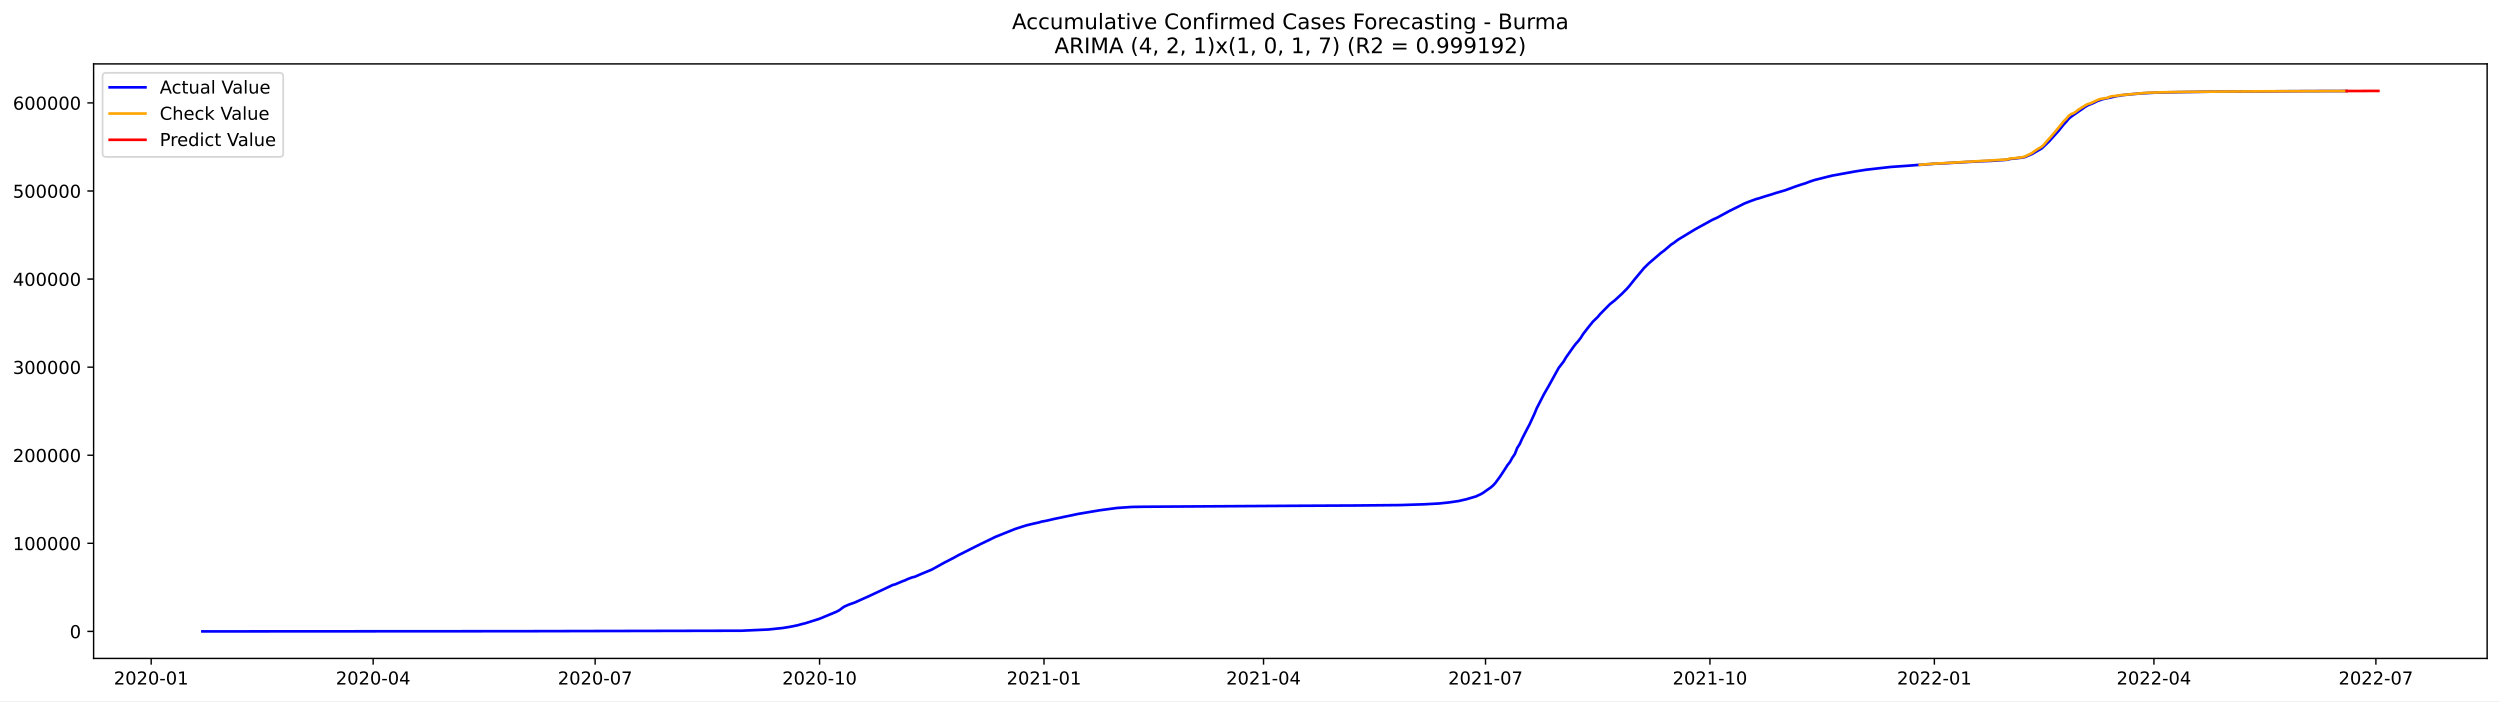
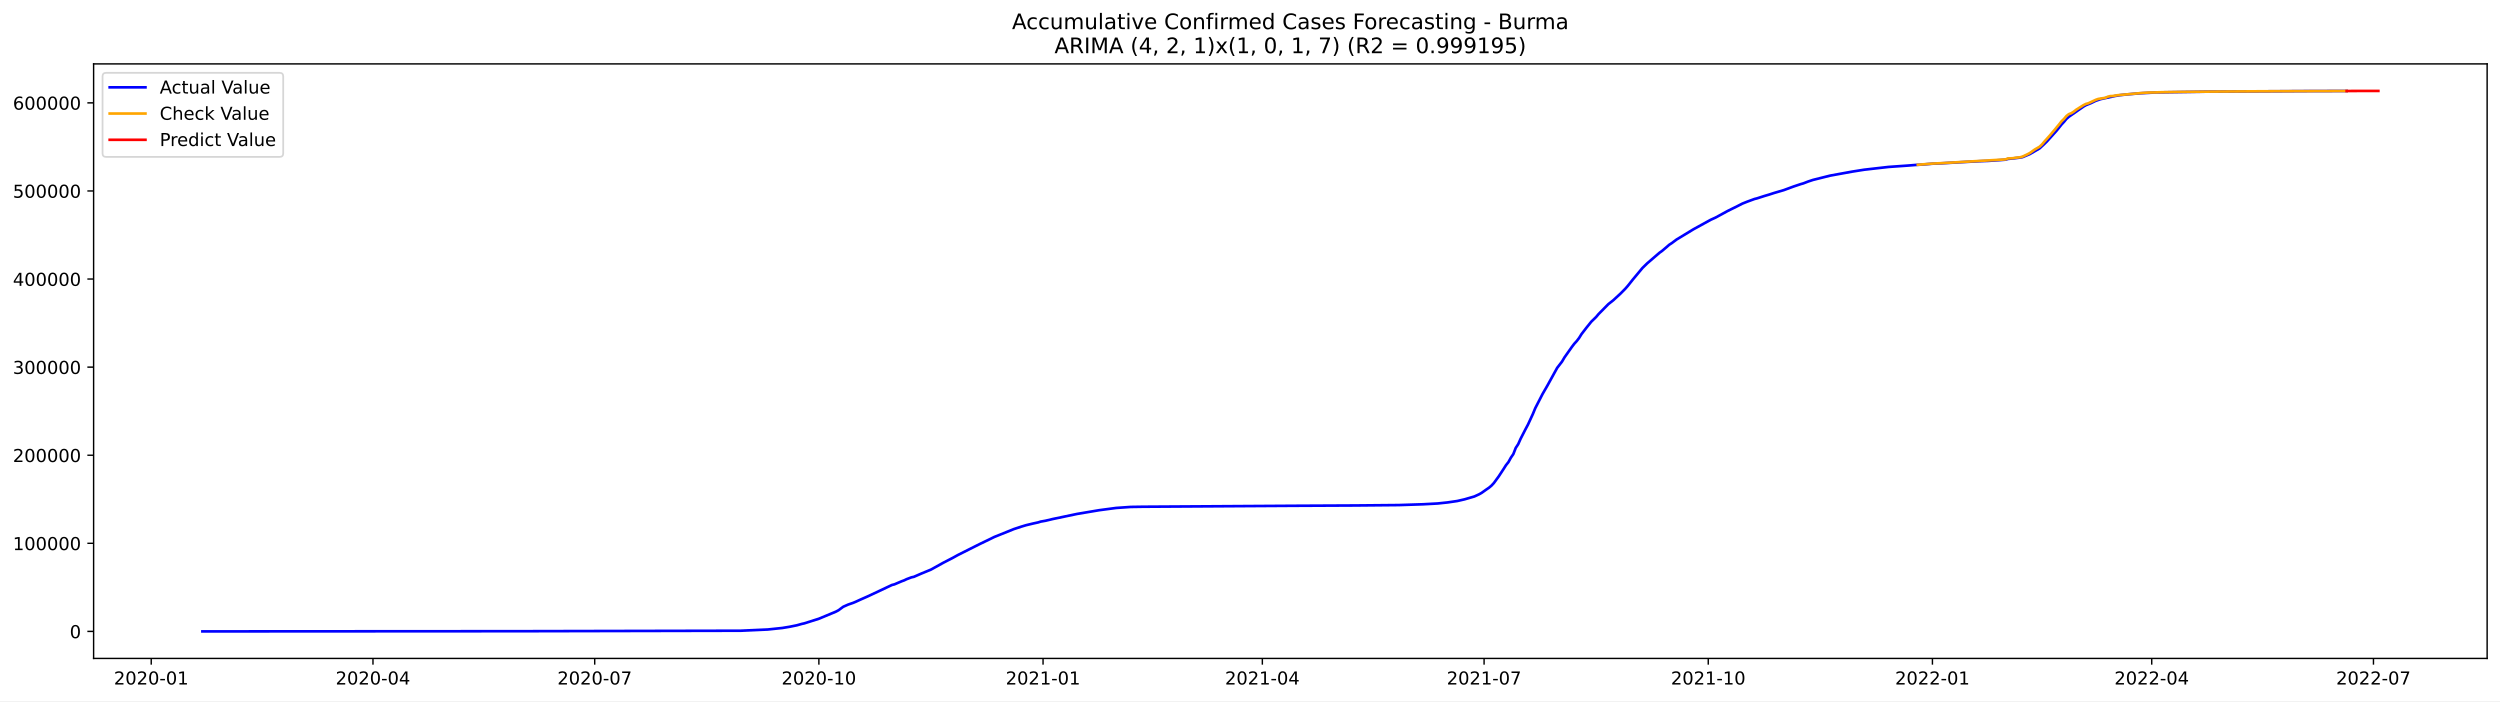
<svg xmlns="http://www.w3.org/2000/svg" xmlns:xlink="http://www.w3.org/1999/xlink" width="1398.775pt" height="392.274pt" viewBox="0 0 1398.775 392.274" version="1.1">
  <defs>
    <style type="text/css">*{stroke-linejoin: round; stroke-linecap: butt}</style>
  </defs>
  <g id="figure_1">
    <g id="patch_1">
      <path d="M 0 392.274  L 1398.775 392.274  L 1398.775 0  L 0 0  z " style="fill: #ffffff" />
    </g>
    <g id="axes_1">
      <g id="patch_2">
        <path d="M 52.375 368.396  L 1391.575 368.396  L 1391.575 35.755  L 52.375 35.755  z " style="fill: #ffffff" />
      </g>
      <g id="matplotlib.axis_1">
        <g id="xtick_1">
          <g id="line2d_1">
            <defs>
-               <path id="m950b085872" d="M 0 0  L 0 3.5  " style="stroke: #000000; stroke-width: 0.8" />
+               <path id="mac56611cbc" d="M 0 0  L 0 3.5  " style="stroke: #000000; stroke-width: 0.8" />
            </defs>
            <g>
-               <use xlink:href="#m950b085872" x="84.586" y="368.396" style="stroke: #000000; stroke-width: 0.8" />
+               <use xlink:href="#mac56611cbc" x="84.618" y="368.396" style="stroke: #000000; stroke-width: 0.8" />
            </g>
          </g>
          <g id="text_1">
-             <g transform="translate(63.69427 382.9939)scale(0.1 -0.1)">
+             <g transform="translate(63.72637 382.9939)scale(0.1 -0.1)">
              <defs>
                <path id="DejaVuSans-32" d="M 1228 531  L 3431 531  L 3431 0  L 469 0  L 469 531  Q 828 903 1448 1529  Q 2069 2156 2228 2338  Q 2531 2678 2651 2914  Q 2772 3150 2772 3378  Q 2772 3750 2511 3984  Q 2250 4219 1831 4219  Q 1534 4219 1204 4116  Q 875 4013 500 3803  L 500 4441  Q 881 4594 1212 4672  Q 1544 4750 1819 4750  Q 2544 4750 2975 4387  Q 3406 4025 3406 3419  Q 3406 3131 3298 2873  Q 3191 2616 2906 2266  Q 2828 2175 2409 1742  Q 1991 1309 1228 531  z " transform="scale(0.015625)" />
                <path id="DejaVuSans-30" d="M 2034 4250  Q 1547 4250 1301 3770  Q 1056 3291 1056 2328  Q 1056 1369 1301 889  Q 1547 409 2034 409  Q 2525 409 2770 889  Q 3016 1369 3016 2328  Q 3016 3291 2770 3770  Q 2525 4250 2034 4250  z M 2034 4750  Q 2819 4750 3233 4129  Q 3647 3509 3647 2328  Q 3647 1150 3233 529  Q 2819 -91 2034 -91  Q 1250 -91 836 529  Q 422 1150 422 2328  Q 422 3509 836 4129  Q 1250 4750 2034 4750  z " transform="scale(0.015625)" />
                <path id="DejaVuSans-2d" d="M 313 2009  L 1997 2009  L 1997 1497  L 313 1497  L 313 2009  z " transform="scale(0.015625)" />
                <path id="DejaVuSans-31" d="M 794 531  L 1825 531  L 1825 4091  L 703 3866  L 703 4441  L 1819 4666  L 2450 4666  L 2450 531  L 3481 531  L 3481 0  L 794 0  L 794 531  z " transform="scale(0.015625)" />
              </defs>
              <use xlink:href="#DejaVuSans-32" />
              <use xlink:href="#DejaVuSans-30" x="63.623" />
              <use xlink:href="#DejaVuSans-32" x="127.246" />
              <use xlink:href="#DejaVuSans-30" x="190.869" />
              <use xlink:href="#DejaVuSans-2d" x="254.492" />
              <use xlink:href="#DejaVuSans-30" x="290.576" />
              <use xlink:href="#DejaVuSans-31" x="354.199" />
            </g>
          </g>
        </g>
        <g id="xtick_2">
          <g id="line2d_2">
            <g>
-               <use xlink:href="#m950b085872" x="208.788" y="368.396" style="stroke: #000000; stroke-width: 0.8" />
+               <use xlink:href="#mac56611cbc" x="208.681" y="368.396" style="stroke: #000000; stroke-width: 0.8" />
            </g>
          </g>
          <g id="text_2">
-             <g transform="translate(187.8965 382.9939)scale(0.1 -0.1)">
+             <g transform="translate(187.7895 382.9939)scale(0.1 -0.1)">
              <defs>
                <path id="DejaVuSans-34" d="M 2419 4116  L 825 1625  L 2419 1625  L 2419 4116  z M 2253 4666  L 3047 4666  L 3047 1625  L 3713 1625  L 3713 1100  L 3047 1100  L 3047 0  L 2419 0  L 2419 1100  L 313 1100  L 313 1709  L 2253 4666  z " transform="scale(0.015625)" />
              </defs>
              <use xlink:href="#DejaVuSans-32" />
              <use xlink:href="#DejaVuSans-30" x="63.623" />
              <use xlink:href="#DejaVuSans-32" x="127.246" />
              <use xlink:href="#DejaVuSans-30" x="190.869" />
              <use xlink:href="#DejaVuSans-2d" x="254.492" />
              <use xlink:href="#DejaVuSans-30" x="290.576" />
              <use xlink:href="#DejaVuSans-34" x="354.199" />
            </g>
          </g>
        </g>
        <g id="xtick_3">
          <g id="line2d_3">
            <g>
-               <use xlink:href="#m950b085872" x="332.99" y="368.396" style="stroke: #000000; stroke-width: 0.8" />
+               <use xlink:href="#mac56611cbc" x="332.744" y="368.396" style="stroke: #000000; stroke-width: 0.8" />
            </g>
          </g>
          <g id="text_3">
-             <g transform="translate(312.0987 382.9939)scale(0.1 -0.1)">
+             <g transform="translate(311.8526 382.9939)scale(0.1 -0.1)">
              <defs>
                <path id="DejaVuSans-37" d="M 525 4666  L 3525 4666  L 3525 4397  L 1831 0  L 1172 0  L 2766 4134  L 525 4134  L 525 4666  z " transform="scale(0.015625)" />
              </defs>
              <use xlink:href="#DejaVuSans-32" />
              <use xlink:href="#DejaVuSans-30" x="63.623" />
              <use xlink:href="#DejaVuSans-32" x="127.246" />
              <use xlink:href="#DejaVuSans-30" x="190.869" />
              <use xlink:href="#DejaVuSans-2d" x="254.492" />
              <use xlink:href="#DejaVuSans-30" x="290.576" />
              <use xlink:href="#DejaVuSans-37" x="354.199" />
            </g>
          </g>
        </g>
        <g id="xtick_4">
          <g id="line2d_4">
            <g>
-               <use xlink:href="#m950b085872" x="458.557" y="368.396" style="stroke: #000000; stroke-width: 0.8" />
+               <use xlink:href="#mac56611cbc" x="458.17" y="368.396" style="stroke: #000000; stroke-width: 0.8" />
            </g>
          </g>
          <g id="text_4">
-             <g transform="translate(437.6657 382.9939)scale(0.1 -0.1)">
+             <g transform="translate(437.2791 382.9939)scale(0.1 -0.1)">
              <use xlink:href="#DejaVuSans-32" />
              <use xlink:href="#DejaVuSans-30" x="63.623" />
              <use xlink:href="#DejaVuSans-32" x="127.246" />
              <use xlink:href="#DejaVuSans-30" x="190.869" />
              <use xlink:href="#DejaVuSans-2d" x="254.492" />
              <use xlink:href="#DejaVuSans-31" x="290.576" />
              <use xlink:href="#DejaVuSans-30" x="354.199" />
            </g>
          </g>
        </g>
        <g id="xtick_5">
          <g id="line2d_5">
            <g>
-               <use xlink:href="#m950b085872" x="584.124" y="368.396" style="stroke: #000000; stroke-width: 0.8" />
+               <use xlink:href="#mac56611cbc" x="583.597" y="368.396" style="stroke: #000000; stroke-width: 0.8" />
            </g>
          </g>
          <g id="text_5">
-             <g transform="translate(563.2328 382.9939)scale(0.1 -0.1)">
+             <g transform="translate(562.7055 382.9939)scale(0.1 -0.1)">
              <use xlink:href="#DejaVuSans-32" />
              <use xlink:href="#DejaVuSans-30" x="63.623" />
              <use xlink:href="#DejaVuSans-32" x="127.246" />
              <use xlink:href="#DejaVuSans-31" x="190.869" />
              <use xlink:href="#DejaVuSans-2d" x="254.492" />
              <use xlink:href="#DejaVuSans-30" x="290.576" />
              <use xlink:href="#DejaVuSans-31" x="354.199" />
            </g>
          </g>
        </g>
        <g id="xtick_6">
          <g id="line2d_6">
            <g>
-               <use xlink:href="#m950b085872" x="706.962" y="368.396" style="stroke: #000000; stroke-width: 0.8" />
+               <use xlink:href="#mac56611cbc" x="706.297" y="368.396" style="stroke: #000000; stroke-width: 0.8" />
            </g>
          </g>
          <g id="text_6">
-             <g transform="translate(686.0701 382.9939)scale(0.1 -0.1)">
+             <g transform="translate(685.4053 382.9939)scale(0.1 -0.1)">
              <use xlink:href="#DejaVuSans-32" />
              <use xlink:href="#DejaVuSans-30" x="63.623" />
              <use xlink:href="#DejaVuSans-32" x="127.246" />
              <use xlink:href="#DejaVuSans-31" x="190.869" />
              <use xlink:href="#DejaVuSans-2d" x="254.492" />
              <use xlink:href="#DejaVuSans-30" x="290.576" />
              <use xlink:href="#DejaVuSans-34" x="354.199" />
            </g>
          </g>
        </g>
        <g id="xtick_7">
          <g id="line2d_7">
            <g>
-               <use xlink:href="#m950b085872" x="831.164" y="368.396" style="stroke: #000000; stroke-width: 0.8" />
+               <use xlink:href="#mac56611cbc" x="830.36" y="368.396" style="stroke: #000000; stroke-width: 0.8" />
            </g>
          </g>
          <g id="text_7">
-             <g transform="translate(810.2723 382.9939)scale(0.1 -0.1)">
+             <g transform="translate(809.4684 382.9939)scale(0.1 -0.1)">
              <use xlink:href="#DejaVuSans-32" />
              <use xlink:href="#DejaVuSans-30" x="63.623" />
              <use xlink:href="#DejaVuSans-32" x="127.246" />
              <use xlink:href="#DejaVuSans-31" x="190.869" />
              <use xlink:href="#DejaVuSans-2d" x="254.492" />
              <use xlink:href="#DejaVuSans-30" x="290.576" />
              <use xlink:href="#DejaVuSans-37" x="354.199" />
            </g>
          </g>
        </g>
        <g id="xtick_8">
          <g id="line2d_8">
            <g>
-               <use xlink:href="#m950b085872" x="956.731" y="368.396" style="stroke: #000000; stroke-width: 0.8" />
+               <use xlink:href="#mac56611cbc" x="955.786" y="368.396" style="stroke: #000000; stroke-width: 0.8" />
            </g>
          </g>
          <g id="text_8">
-             <g transform="translate(935.8394 382.9939)scale(0.1 -0.1)">
+             <g transform="translate(934.8949 382.9939)scale(0.1 -0.1)">
              <use xlink:href="#DejaVuSans-32" />
              <use xlink:href="#DejaVuSans-30" x="63.623" />
              <use xlink:href="#DejaVuSans-32" x="127.246" />
              <use xlink:href="#DejaVuSans-31" x="190.869" />
              <use xlink:href="#DejaVuSans-2d" x="254.492" />
              <use xlink:href="#DejaVuSans-31" x="290.576" />
              <use xlink:href="#DejaVuSans-30" x="354.199" />
            </g>
          </g>
        </g>
        <g id="xtick_9">
          <g id="line2d_9">
            <g>
-               <use xlink:href="#m950b085872" x="1082.298" y="368.396" style="stroke: #000000; stroke-width: 0.8" />
+               <use xlink:href="#mac56611cbc" x="1081.213" y="368.396" style="stroke: #000000; stroke-width: 0.8" />
            </g>
          </g>
          <g id="text_9">
-             <g transform="translate(1061.406 382.9939)scale(0.1 -0.1)">
+             <g transform="translate(1060.321 382.9939)scale(0.1 -0.1)">
              <use xlink:href="#DejaVuSans-32" />
              <use xlink:href="#DejaVuSans-30" x="63.623" />
              <use xlink:href="#DejaVuSans-32" x="127.246" />
              <use xlink:href="#DejaVuSans-32" x="190.869" />
              <use xlink:href="#DejaVuSans-2d" x="254.492" />
              <use xlink:href="#DejaVuSans-30" x="290.576" />
              <use xlink:href="#DejaVuSans-31" x="354.199" />
            </g>
          </g>
        </g>
        <g id="xtick_10">
          <g id="line2d_10">
            <g>
-               <use xlink:href="#m950b085872" x="1205.135" y="368.396" style="stroke: #000000; stroke-width: 0.8" />
+               <use xlink:href="#mac56611cbc" x="1203.912" y="368.396" style="stroke: #000000; stroke-width: 0.8" />
            </g>
          </g>
          <g id="text_10">
-             <g transform="translate(1184.244 382.9939)scale(0.1 -0.1)">
+             <g transform="translate(1183.021 382.9939)scale(0.1 -0.1)">
              <use xlink:href="#DejaVuSans-32" />
              <use xlink:href="#DejaVuSans-30" x="63.623" />
              <use xlink:href="#DejaVuSans-32" x="127.246" />
              <use xlink:href="#DejaVuSans-32" x="190.869" />
              <use xlink:href="#DejaVuSans-2d" x="254.492" />
              <use xlink:href="#DejaVuSans-30" x="290.576" />
              <use xlink:href="#DejaVuSans-34" x="354.199" />
            </g>
          </g>
        </g>
        <g id="xtick_11">
          <g id="line2d_11">
            <g>
-               <use xlink:href="#m950b085872" x="1329.337" y="368.396" style="stroke: #000000; stroke-width: 0.8" />
+               <use xlink:href="#mac56611cbc" x="1327.976" y="368.396" style="stroke: #000000; stroke-width: 0.8" />
            </g>
          </g>
          <g id="text_11">
-             <g transform="translate(1308.446 382.9939)scale(0.1 -0.1)">
+             <g transform="translate(1307.084 382.9939)scale(0.1 -0.1)">
              <use xlink:href="#DejaVuSans-32" />
              <use xlink:href="#DejaVuSans-30" x="63.623" />
              <use xlink:href="#DejaVuSans-32" x="127.246" />
              <use xlink:href="#DejaVuSans-32" x="190.869" />
              <use xlink:href="#DejaVuSans-2d" x="254.492" />
              <use xlink:href="#DejaVuSans-30" x="290.576" />
              <use xlink:href="#DejaVuSans-37" x="354.199" />
            </g>
          </g>
        </g>
      </g>
      <g id="matplotlib.axis_2">
        <g id="ytick_1">
          <g id="line2d_12">
            <defs>
-               <path id="mcf10f4af76" d="M 0 0  L -3.5 0  " style="stroke: #000000; stroke-width: 0.8" />
+               <path id="m04af7b8010" d="M 0 0  L -3.5 0  " style="stroke: #000000; stroke-width: 0.8" />
            </defs>
            <g>
-               <use xlink:href="#mcf10f4af76" x="52.375" y="353.276" style="stroke: #000000; stroke-width: 0.8" />
+               <use xlink:href="#m04af7b8010" x="52.375" y="353.276" style="stroke: #000000; stroke-width: 0.8" />
            </g>
          </g>
          <g id="text_12">
            <g transform="translate(39.0125 357.0747)scale(0.1 -0.1)">
              <use xlink:href="#DejaVuSans-30" />
            </g>
          </g>
        </g>
        <g id="ytick_2">
          <g id="line2d_13">
            <g>
-               <use xlink:href="#mcf10f4af76" x="52.375" y="303.992" style="stroke: #000000; stroke-width: 0.8" />
+               <use xlink:href="#m04af7b8010" x="52.375" y="303.989" style="stroke: #000000; stroke-width: 0.8" />
            </g>
          </g>
          <g id="text_13">
-             <g transform="translate(7.2 307.7915)scale(0.1 -0.1)">
+             <g transform="translate(7.2 307.7885)scale(0.1 -0.1)">
              <use xlink:href="#DejaVuSans-31" />
              <use xlink:href="#DejaVuSans-30" x="63.623" />
              <use xlink:href="#DejaVuSans-30" x="127.246" />
              <use xlink:href="#DejaVuSans-30" x="190.869" />
              <use xlink:href="#DejaVuSans-30" x="254.492" />
              <use xlink:href="#DejaVuSans-30" x="318.115" />
            </g>
          </g>
        </g>
        <g id="ytick_3">
          <g id="line2d_14">
            <g>
-               <use xlink:href="#mcf10f4af76" x="52.375" y="254.709" style="stroke: #000000; stroke-width: 0.8" />
+               <use xlink:href="#m04af7b8010" x="52.375" y="254.703" style="stroke: #000000; stroke-width: 0.8" />
            </g>
          </g>
          <g id="text_14">
-             <g transform="translate(7.2 258.5082)scale(0.1 -0.1)">
+             <g transform="translate(7.2 258.5023)scale(0.1 -0.1)">
              <use xlink:href="#DejaVuSans-32" />
              <use xlink:href="#DejaVuSans-30" x="63.623" />
              <use xlink:href="#DejaVuSans-30" x="127.246" />
              <use xlink:href="#DejaVuSans-30" x="190.869" />
              <use xlink:href="#DejaVuSans-30" x="254.492" />
              <use xlink:href="#DejaVuSans-30" x="318.115" />
            </g>
          </g>
        </g>
        <g id="ytick_4">
          <g id="line2d_15">
            <g>
-               <use xlink:href="#mcf10f4af76" x="52.375" y="205.426" style="stroke: #000000; stroke-width: 0.8" />
+               <use xlink:href="#m04af7b8010" x="52.375" y="205.417" style="stroke: #000000; stroke-width: 0.8" />
            </g>
          </g>
          <g id="text_15">
-             <g transform="translate(7.2 209.2249)scale(0.1 -0.1)">
+             <g transform="translate(7.2 209.2161)scale(0.1 -0.1)">
              <defs>
                <path id="DejaVuSans-33" d="M 2597 2516  Q 3050 2419 3304 2112  Q 3559 1806 3559 1356  Q 3559 666 3084 287  Q 2609 -91 1734 -91  Q 1441 -91 1130 -33  Q 819 25 488 141  L 488 750  Q 750 597 1062 519  Q 1375 441 1716 441  Q 2309 441 2620 675  Q 2931 909 2931 1356  Q 2931 1769 2642 2001  Q 2353 2234 1838 2234  L 1294 2234  L 1294 2753  L 1863 2753  Q 2328 2753 2575 2939  Q 2822 3125 2822 3475  Q 2822 3834 2567 4026  Q 2313 4219 1838 4219  Q 1578 4219 1281 4162  Q 984 4106 628 3988  L 628 4550  Q 988 4650 1302 4700  Q 1616 4750 1894 4750  Q 2613 4750 3031 4423  Q 3450 4097 3450 3541  Q 3450 3153 3228 2886  Q 3006 2619 2597 2516  z " transform="scale(0.015625)" />
              </defs>
              <use xlink:href="#DejaVuSans-33" />
              <use xlink:href="#DejaVuSans-30" x="63.623" />
              <use xlink:href="#DejaVuSans-30" x="127.246" />
              <use xlink:href="#DejaVuSans-30" x="190.869" />
              <use xlink:href="#DejaVuSans-30" x="254.492" />
              <use xlink:href="#DejaVuSans-30" x="318.115" />
            </g>
          </g>
        </g>
        <g id="ytick_5">
          <g id="line2d_16">
            <g>
-               <use xlink:href="#mcf10f4af76" x="52.375" y="156.142" style="stroke: #000000; stroke-width: 0.8" />
+               <use xlink:href="#m04af7b8010" x="52.375" y="156.131" style="stroke: #000000; stroke-width: 0.8" />
            </g>
          </g>
          <g id="text_16">
-             <g transform="translate(7.2 159.9417)scale(0.1 -0.1)">
+             <g transform="translate(7.2 159.9299)scale(0.1 -0.1)">
              <use xlink:href="#DejaVuSans-34" />
              <use xlink:href="#DejaVuSans-30" x="63.623" />
              <use xlink:href="#DejaVuSans-30" x="127.246" />
              <use xlink:href="#DejaVuSans-30" x="190.869" />
              <use xlink:href="#DejaVuSans-30" x="254.492" />
              <use xlink:href="#DejaVuSans-30" x="318.115" />
            </g>
          </g>
        </g>
        <g id="ytick_6">
          <g id="line2d_17">
            <g>
-               <use xlink:href="#mcf10f4af76" x="52.375" y="106.859" style="stroke: #000000; stroke-width: 0.8" />
+               <use xlink:href="#m04af7b8010" x="52.375" y="106.844" style="stroke: #000000; stroke-width: 0.8" />
            </g>
          </g>
          <g id="text_17">
-             <g transform="translate(7.2 110.6584)scale(0.1 -0.1)">
+             <g transform="translate(7.2 110.6437)scale(0.1 -0.1)">
              <defs>
                <path id="DejaVuSans-35" d="M 691 4666  L 3169 4666  L 3169 4134  L 1269 4134  L 1269 2991  Q 1406 3038 1543 3061  Q 1681 3084 1819 3084  Q 2600 3084 3056 2656  Q 3513 2228 3513 1497  Q 3513 744 3044 326  Q 2575 -91 1722 -91  Q 1428 -91 1123 -41  Q 819 9 494 109  L 494 744  Q 775 591 1075 516  Q 1375 441 1709 441  Q 2250 441 2565 725  Q 2881 1009 2881 1497  Q 2881 1984 2565 2268  Q 2250 2553 1709 2553  Q 1456 2553 1204 2497  Q 953 2441 691 2322  L 691 4666  z " transform="scale(0.015625)" />
              </defs>
              <use xlink:href="#DejaVuSans-35" />
              <use xlink:href="#DejaVuSans-30" x="63.623" />
              <use xlink:href="#DejaVuSans-30" x="127.246" />
              <use xlink:href="#DejaVuSans-30" x="190.869" />
              <use xlink:href="#DejaVuSans-30" x="254.492" />
              <use xlink:href="#DejaVuSans-30" x="318.115" />
            </g>
          </g>
        </g>
        <g id="ytick_7">
          <g id="line2d_18">
            <g>
-               <use xlink:href="#mcf10f4af76" x="52.375" y="57.576" style="stroke: #000000; stroke-width: 0.8" />
+               <use xlink:href="#m04af7b8010" x="52.375" y="57.558" style="stroke: #000000; stroke-width: 0.8" />
            </g>
          </g>
          <g id="text_18">
-             <g transform="translate(7.2 61.37515)scale(0.1 -0.1)">
+             <g transform="translate(7.2 61.35746)scale(0.1 -0.1)">
              <defs>
                <path id="DejaVuSans-36" d="M 2113 2584  Q 1688 2584 1439 2293  Q 1191 2003 1191 1497  Q 1191 994 1439 701  Q 1688 409 2113 409  Q 2538 409 2786 701  Q 3034 994 3034 1497  Q 3034 2003 2786 2293  Q 2538 2584 2113 2584  z M 3366 4563  L 3366 3988  Q 3128 4100 2886 4159  Q 2644 4219 2406 4219  Q 1781 4219 1451 3797  Q 1122 3375 1075 2522  Q 1259 2794 1537 2939  Q 1816 3084 2150 3084  Q 2853 3084 3261 2657  Q 3669 2231 3669 1497  Q 3669 778 3244 343  Q 2819 -91 2113 -91  Q 1303 -91 875 529  Q 447 1150 447 2328  Q 447 3434 972 4092  Q 1497 4750 2381 4750  Q 2619 4750 2861 4703  Q 3103 4656 3366 4563  z " transform="scale(0.015625)" />
              </defs>
              <use xlink:href="#DejaVuSans-36" />
              <use xlink:href="#DejaVuSans-30" x="63.623" />
              <use xlink:href="#DejaVuSans-30" x="127.246" />
              <use xlink:href="#DejaVuSans-30" x="190.869" />
              <use xlink:href="#DejaVuSans-30" x="254.492" />
              <use xlink:href="#DejaVuSans-30" x="318.115" />
            </g>
          </g>
        </g>
      </g>
      <g id="line2d_19">
-         <path d="M 113.248 353.276  L 290.679 353.165  L 414.882 352.894  L 429.895 352.216  L 438.084 351.356  L 442.179 350.682  L 446.273 349.846  L 449.003 349.079  L 450.368 348.785  L 458.557 346.187  L 468.111 342.214  L 469.476 341.494  L 472.206 339.489  L 474.935 338.275  L 477.665 337.332  L 479.03 336.772  L 481.76 335.521  L 485.854 333.712  L 499.503 327.3  L 500.868 326.956  L 504.962 325.214  L 506.327 324.723  L 507.692 324.062  L 510.422 323.027  L 511.787 322.732  L 515.881 320.947  L 521.341 318.698  L 528.165 314.909  L 533.624 312.091  L 536.354 310.58  L 543.178 307.146  L 548.638 304.409  L 554.097 301.781  L 556.827 300.436  L 567.746 296.041  L 571.84 294.693  L 574.57 293.866  L 578.665 292.887  L 581.394 292.292  L 582.759 291.854  L 585.489 291.368  L 589.584 290.398  L 603.232 287.542  L 615.516 285.475  L 625.07 284.207  L 633.259 283.636  L 640.083 283.529  L 724.705 282.995  L 758.826 282.827  L 783.394 282.596  L 797.042 282.151  L 805.231 281.701  L 807.961 281.408  L 810.691 281.122  L 816.15 280.325  L 820.245 279.387  L 825.704 277.793  L 828.434 276.543  L 829.799 275.764  L 832.529 273.826  L 833.893 272.901  L 835.258 271.759  L 836.623 270.295  L 839.353 266.575  L 842.083 262.409  L 843.447 260.252  L 844.812 258.547  L 846.177 256.076  L 847.542 254.081  L 848.907 250.59  L 850.272 248.526  L 851.637 245.474  L 854.366 240.16  L 855.731 237.603  L 858.461 231.712  L 859.826 228.409  L 863.92 220.445  L 866.65 215.717  L 872.11 205.827  L 874.839 202.294  L 876.204 199.972  L 880.299 194.17  L 881.664 192.371  L 883.028 190.879  L 884.393 189.1  L 885.758 186.914  L 888.488 183.381  L 891.218 179.993  L 893.947 177.342  L 895.312 175.712  L 900.772 170.182  L 903.501 168.034  L 907.596 164.267  L 910.326 161.498  L 911.69 159.937  L 914.42 156.496  L 919.88 149.939  L 922.609 147.286  L 929.434 141.417  L 930.798 140.454  L 933.528 138.141  L 934.893 136.946  L 936.258 136.064  L 938.988 134.029  L 948.542 128.238  L 958.096 122.99  L 960.825 121.752  L 967.65 118.03  L 973.109 115.334  L 975.839 113.933  L 978.569 112.846  L 982.663 111.343  L 984.028 111.007  L 988.123 109.687  L 990.852 108.881  L 993.582 107.993  L 996.312 107.194  L 999.041 106.391  L 1004.501 104.376  L 1008.595 103.008  L 1009.96 102.625  L 1012.69 101.574  L 1015.42 100.675  L 1024.974 98.286  L 1037.258 96.051  L 1044.082 94.971  L 1052.271 94.034  L 1057.73 93.418  L 1064.555 92.935  L 1068.649 92.647  L 1072.744 92.319  L 1076.838 92.074  L 1082.298 91.608  L 1087.757 91.368  L 1097.311 90.816  L 1108.23 90.235  L 1113.69 90.023  L 1120.514 89.571  L 1123.244 89.348  L 1124.609 88.924  L 1127.338 88.672  L 1131.433 88.18  L 1132.798 87.93  L 1136.892 86.208  L 1142.352 83.027  L 1145.081 80.461  L 1146.446 79.134  L 1151.906 73.069  L 1154.635 69.646  L 1156 68.198  L 1157.365 66.527  L 1158.73 65.343  L 1166.919 59.635  L 1168.284 58.849  L 1171.014 57.764  L 1173.743 56.432  L 1176.473 55.497  L 1184.662 53.71  L 1187.392 53.257  L 1191.487 52.821  L 1198.311 52.225  L 1207.865 51.724  L 1236.527 51.293  L 1291.121 50.987  L 1312.959 50.928  L 1312.959 50.928  " clip-path="url(#p14b15de5e3)" style="fill: none; stroke: #0000ff; stroke-width: 1.5; stroke-linecap: square" />
+         <path d="M 113.248 353.276  L 290.481 353.165  L 414.544 352.894  L 429.541 352.216  L 437.72 351.356  L 441.81 350.682  L 445.9 349.846  L 448.627 349.079  L 449.99 348.785  L 458.17 346.187  L 467.714 342.213  L 469.077 341.493  L 471.804 339.488  L 474.53 338.274  L 477.257 337.331  L 478.62 336.771  L 481.347 335.52  L 485.437 333.711  L 499.07 327.299  L 500.434 326.954  L 504.524 325.212  L 505.887 324.722  L 507.25 324.06  L 509.977 323.025  L 511.34 322.73  L 515.43 320.945  L 520.884 318.696  L 527.7 314.907  L 533.154 312.089  L 535.88 310.577  L 542.697 307.144  L 548.15 304.406  L 553.604 301.778  L 556.33 300.433  L 567.237 296.037  L 571.327 294.689  L 574.054 293.863  L 578.144 292.883  L 580.87 292.289  L 582.234 291.85  L 584.96 291.364  L 589.05 290.394  L 602.684 287.539  L 614.954 285.47  L 624.497 284.203  L 632.677 283.632  L 639.493 283.525  L 724.02 282.991  L 758.103 282.822  L 782.643 282.592  L 796.277 282.147  L 804.457 281.697  L 807.183 281.403  L 809.91 281.118  L 815.363 280.321  L 819.453 279.382  L 824.906 277.789  L 827.633 276.538  L 828.996 275.76  L 831.723 273.821  L 833.086 272.896  L 834.45 271.754  L 835.813 270.29  L 838.54 266.57  L 841.266 262.404  L 842.63 260.247  L 843.993 258.541  L 845.356 256.07  L 846.72 254.075  L 848.083 250.584  L 849.446 248.52  L 850.81 245.467  L 853.536 240.153  L 854.9 237.596  L 857.626 231.705  L 858.99 228.402  L 863.08 220.437  L 865.806 215.708  L 871.26 205.819  L 873.986 202.285  L 875.35 199.962  L 879.44 194.161  L 880.803 192.361  L 882.166 190.87  L 883.53 189.09  L 884.893 186.904  L 887.62 183.371  L 890.346 179.983  L 893.073 177.331  L 894.436 175.702  L 899.89 170.171  L 902.616 168.023  L 906.706 164.256  L 909.433 161.486  L 910.796 159.926  L 913.523 156.485  L 918.976 149.927  L 921.703 147.273  L 928.52 141.404  L 929.883 140.441  L 932.61 138.128  L 933.973 136.933  L 935.336 136.051  L 938.063 134.015  L 947.606 128.225  L 957.15 122.976  L 959.876 121.738  L 966.693 118.016  L 972.146 115.32  L 974.873 113.919  L 977.6 112.831  L 981.69 111.329  L 983.053 110.992  L 987.143 109.672  L 989.87 108.866  L 992.596 107.978  L 995.323 107.179  L 998.05 106.376  L 1003.503 104.361  L 1007.593 102.993  L 1008.956 102.61  L 1011.683 101.559  L 1014.409 100.66  L 1023.953 98.271  L 1036.223 96.035  L 1043.039 94.956  L 1051.219 94.018  L 1056.673 93.402  L 1063.489 92.92  L 1067.579 92.631  L 1071.669 92.304  L 1075.759 92.059  L 1081.213 91.592  L 1086.666 91.353  L 1096.209 90.8  L 1107.116 90.219  L 1112.569 90.007  L 1119.386 89.555  L 1122.113 89.332  L 1123.476 88.908  L 1126.203 88.656  L 1130.293 88.164  L 1131.656 87.914  L 1135.746 86.192  L 1141.199 83.011  L 1143.926 80.445  L 1145.289 79.118  L 1150.743 73.052  L 1153.469 69.629  L 1154.833 68.181  L 1156.196 66.51  L 1157.559 65.326  L 1165.739 59.618  L 1167.103 58.831  L 1169.829 57.746  L 1172.556 56.414  L 1175.283 55.479  L 1183.463 53.692  L 1186.189 53.239  L 1190.279 52.803  L 1197.096 52.207  L 1206.639 51.706  L 1235.269 51.275  L 1289.802 50.969  L 1312.979 50.908  L 1312.979 50.908  " clip-path="url(#pb1e50ba06e)" style="fill: none; stroke: #0000ff; stroke-width: 1.5; stroke-linecap: square" />
      </g>
      <g id="line2d_20">
-         <path d="M 1074.109 92.195  L 1082.298 91.547  L 1087.757 91.289  L 1123.244 89.209  L 1124.609 88.661  L 1127.338 88.536  L 1128.703 88.303  L 1131.433 87.999  L 1132.798 87.631  L 1135.527 86.337  L 1136.892 85.613  L 1139.622 83.673  L 1142.352 82.084  L 1143.717 80.78  L 1145.081 79.159  L 1147.811 76.123  L 1150.541 72.903  L 1153.271 69.601  L 1154.635 67.866  L 1156 66.556  L 1157.365 64.913  L 1158.73 63.866  L 1160.095 63.358  L 1161.46 62.493  L 1162.825 61.407  L 1166.919 58.839  L 1168.284 58.166  L 1169.649 57.795  L 1173.743 55.884  L 1175.108 55.394  L 1177.838 54.941  L 1179.203 54.744  L 1180.568 54.108  L 1181.933 53.793  L 1183.297 53.738  L 1186.027 53.29  L 1199.676 52.037  L 1203.77 51.779  L 1206.5 51.755  L 1209.23 51.646  L 1213.324 51.567  L 1221.514 51.425  L 1239.257 51.268  L 1267.919 51.078  L 1312.959 50.924  L 1312.959 50.924  " clip-path="url(#p14b15de5e3)" style="fill: none; stroke: #ffa500; stroke-width: 1.5; stroke-linecap: square" />
+         <path d="M 1073.033 92.179  L 1081.213 91.531  L 1086.666 91.273  L 1122.113 89.193  L 1123.476 88.645  L 1126.203 88.52  L 1127.566 88.287  L 1130.293 87.983  L 1131.656 87.615  L 1134.383 86.321  L 1135.746 85.597  L 1138.473 83.657  L 1141.199 82.068  L 1142.563 80.763  L 1143.926 79.143  L 1146.653 76.106  L 1149.379 72.887  L 1152.106 69.585  L 1153.469 67.849  L 1154.833 66.538  L 1156.196 64.896  L 1157.559 63.848  L 1158.923 63.341  L 1160.286 62.475  L 1161.649 61.389  L 1165.739 58.821  L 1167.103 58.148  L 1168.466 57.778  L 1172.556 55.866  L 1173.919 55.376  L 1176.646 54.923  L 1178.009 54.726  L 1179.373 54.09  L 1180.736 53.775  L 1182.099 53.72  L 1184.826 53.273  L 1198.459 52.019  L 1202.549 51.761  L 1205.276 51.737  L 1208.002 51.628  L 1212.092 51.549  L 1220.272 51.407  L 1237.996 51.25  L 1266.626 51.06  L 1312.979 50.905  L 1312.979 50.905  " clip-path="url(#pb1e50ba06e)" style="fill: none; stroke: #ffa500; stroke-width: 1.5; stroke-linecap: square" />
      </g>
      <g id="line2d_21">
-         <path d="M 1312.959 50.924  L 1314.324 50.92  L 1315.689 50.917  L 1317.054 50.914  L 1318.419 50.91  L 1319.783 50.905  L 1321.148 50.902  L 1322.513 50.898  L 1323.878 50.894  L 1325.243 50.891  L 1326.608 50.887  L 1327.973 50.883  L 1329.337 50.879  L 1330.702 50.876  " clip-path="url(#p14b15de5e3)" style="fill: none; stroke: #ff0000; stroke-width: 1.5; stroke-linecap: square" />
+         <path d="M 1312.979 50.905  L 1314.342 50.902  L 1315.706 50.9  L 1317.069 50.897  L 1318.432 50.894  L 1319.796 50.892  L 1321.159 50.89  L 1322.522 50.888  L 1323.886 50.886  L 1325.249 50.884  L 1326.612 50.882  L 1327.976 50.879  L 1329.339 50.877  L 1330.702 50.876  " clip-path="url(#pb1e50ba06e)" style="fill: none; stroke: #ff0000; stroke-width: 1.5; stroke-linecap: square" />
      </g>
      <g id="patch_3">
        <path d="M 52.375 368.396  L 52.375 35.755  " style="fill: none; stroke: #000000; stroke-width: 0.8; stroke-linejoin: miter; stroke-linecap: square" />
      </g>
      <g id="patch_4">
        <path d="M 1391.575 368.396  L 1391.575 35.755  " style="fill: none; stroke: #000000; stroke-width: 0.8; stroke-linejoin: miter; stroke-linecap: square" />
      </g>
      <g id="patch_5">
        <path d="M 52.375 368.396  L 1391.575 368.396  " style="fill: none; stroke: #000000; stroke-width: 0.8; stroke-linejoin: miter; stroke-linecap: square" />
      </g>
      <g id="patch_6">
        <path d="M 52.375 35.755  L 1391.575 35.755  " style="fill: none; stroke: #000000; stroke-width: 0.8; stroke-linejoin: miter; stroke-linecap: square" />
      </g>
      <g id="text_19">
        <g transform="translate(566.2019 16.31812)scale(0.12 -0.12)">
          <defs>
            <path id="DejaVuSans-41" d="M 2188 4044  L 1331 1722  L 3047 1722  L 2188 4044  z M 1831 4666  L 2547 4666  L 4325 0  L 3669 0  L 3244 1197  L 1141 1197  L 716 0  L 50 0  L 1831 4666  z " transform="scale(0.015625)" />
            <path id="DejaVuSans-63" d="M 3122 3366  L 3122 2828  Q 2878 2963 2633 3030  Q 2388 3097 2138 3097  Q 1578 3097 1268 2742  Q 959 2388 959 1747  Q 959 1106 1268 751  Q 1578 397 2138 397  Q 2388 397 2633 464  Q 2878 531 3122 666  L 3122 134  Q 2881 22 2623 -34  Q 2366 -91 2075 -91  Q 1284 -91 818 406  Q 353 903 353 1747  Q 353 2603 823 3093  Q 1294 3584 2113 3584  Q 2378 3584 2631 3529  Q 2884 3475 3122 3366  z " transform="scale(0.015625)" />
            <path id="DejaVuSans-75" d="M 544 1381  L 544 3500  L 1119 3500  L 1119 1403  Q 1119 906 1312 657  Q 1506 409 1894 409  Q 2359 409 2629 706  Q 2900 1003 2900 1516  L 2900 3500  L 3475 3500  L 3475 0  L 2900 0  L 2900 538  Q 2691 219 2414 64  Q 2138 -91 1772 -91  Q 1169 -91 856 284  Q 544 659 544 1381  z M 1991 3584  L 1991 3584  z " transform="scale(0.015625)" />
            <path id="DejaVuSans-6d" d="M 3328 2828  Q 3544 3216 3844 3400  Q 4144 3584 4550 3584  Q 5097 3584 5394 3201  Q 5691 2819 5691 2113  L 5691 0  L 5113 0  L 5113 2094  Q 5113 2597 4934 2840  Q 4756 3084 4391 3084  Q 3944 3084 3684 2787  Q 3425 2491 3425 1978  L 3425 0  L 2847 0  L 2847 2094  Q 2847 2600 2669 2842  Q 2491 3084 2119 3084  Q 1678 3084 1418 2786  Q 1159 2488 1159 1978  L 1159 0  L 581 0  L 581 3500  L 1159 3500  L 1159 2956  Q 1356 3278 1631 3431  Q 1906 3584 2284 3584  Q 2666 3584 2933 3390  Q 3200 3197 3328 2828  z " transform="scale(0.015625)" />
            <path id="DejaVuSans-6c" d="M 603 4863  L 1178 4863  L 1178 0  L 603 0  L 603 4863  z " transform="scale(0.015625)" />
            <path id="DejaVuSans-61" d="M 2194 1759  Q 1497 1759 1228 1600  Q 959 1441 959 1056  Q 959 750 1161 570  Q 1363 391 1709 391  Q 2188 391 2477 730  Q 2766 1069 2766 1631  L 2766 1759  L 2194 1759  z M 3341 1997  L 3341 0  L 2766 0  L 2766 531  Q 2569 213 2275 61  Q 1981 -91 1556 -91  Q 1019 -91 701 211  Q 384 513 384 1019  Q 384 1609 779 1909  Q 1175 2209 1959 2209  L 2766 2209  L 2766 2266  Q 2766 2663 2505 2880  Q 2244 3097 1772 3097  Q 1472 3097 1187 3025  Q 903 2953 641 2809  L 641 3341  Q 956 3463 1253 3523  Q 1550 3584 1831 3584  Q 2591 3584 2966 3190  Q 3341 2797 3341 1997  z " transform="scale(0.015625)" />
            <path id="DejaVuSans-74" d="M 1172 4494  L 1172 3500  L 2356 3500  L 2356 3053  L 1172 3053  L 1172 1153  Q 1172 725 1289 603  Q 1406 481 1766 481  L 2356 481  L 2356 0  L 1766 0  Q 1100 0 847 248  Q 594 497 594 1153  L 594 3053  L 172 3053  L 172 3500  L 594 3500  L 594 4494  L 1172 4494  z " transform="scale(0.015625)" />
            <path id="DejaVuSans-69" d="M 603 3500  L 1178 3500  L 1178 0  L 603 0  L 603 3500  z M 603 4863  L 1178 4863  L 1178 4134  L 603 4134  L 603 4863  z " transform="scale(0.015625)" />
            <path id="DejaVuSans-76" d="M 191 3500  L 800 3500  L 1894 563  L 2988 3500  L 3597 3500  L 2284 0  L 1503 0  L 191 3500  z " transform="scale(0.015625)" />
            <path id="DejaVuSans-65" d="M 3597 1894  L 3597 1613  L 953 1613  Q 991 1019 1311 708  Q 1631 397 2203 397  Q 2534 397 2845 478  Q 3156 559 3463 722  L 3463 178  Q 3153 47 2828 -22  Q 2503 -91 2169 -91  Q 1331 -91 842 396  Q 353 884 353 1716  Q 353 2575 817 3079  Q 1281 3584 2069 3584  Q 2775 3584 3186 3129  Q 3597 2675 3597 1894  z M 3022 2063  Q 3016 2534 2758 2815  Q 2500 3097 2075 3097  Q 1594 3097 1305 2825  Q 1016 2553 972 2059  L 3022 2063  z " transform="scale(0.015625)" />
            <path id="DejaVuSans-20" transform="scale(0.015625)" />
            <path id="DejaVuSans-43" d="M 4122 4306  L 4122 3641  Q 3803 3938 3442 4084  Q 3081 4231 2675 4231  Q 1875 4231 1450 3742  Q 1025 3253 1025 2328  Q 1025 1406 1450 917  Q 1875 428 2675 428  Q 3081 428 3442 575  Q 3803 722 4122 1019  L 4122 359  Q 3791 134 3420 21  Q 3050 -91 2638 -91  Q 1578 -91 968 557  Q 359 1206 359 2328  Q 359 3453 968 4101  Q 1578 4750 2638 4750  Q 3056 4750 3426 4639  Q 3797 4528 4122 4306  z " transform="scale(0.015625)" />
            <path id="DejaVuSans-6f" d="M 1959 3097  Q 1497 3097 1228 2736  Q 959 2375 959 1747  Q 959 1119 1226 758  Q 1494 397 1959 397  Q 2419 397 2687 759  Q 2956 1122 2956 1747  Q 2956 2369 2687 2733  Q 2419 3097 1959 3097  z M 1959 3584  Q 2709 3584 3137 3096  Q 3566 2609 3566 1747  Q 3566 888 3137 398  Q 2709 -91 1959 -91  Q 1206 -91 779 398  Q 353 888 353 1747  Q 353 2609 779 3096  Q 1206 3584 1959 3584  z " transform="scale(0.015625)" />
            <path id="DejaVuSans-6e" d="M 3513 2113  L 3513 0  L 2938 0  L 2938 2094  Q 2938 2591 2744 2837  Q 2550 3084 2163 3084  Q 1697 3084 1428 2787  Q 1159 2491 1159 1978  L 1159 0  L 581 0  L 581 3500  L 1159 3500  L 1159 2956  Q 1366 3272 1645 3428  Q 1925 3584 2291 3584  Q 2894 3584 3203 3211  Q 3513 2838 3513 2113  z " transform="scale(0.015625)" />
            <path id="DejaVuSans-66" d="M 2375 4863  L 2375 4384  L 1825 4384  Q 1516 4384 1395 4259  Q 1275 4134 1275 3809  L 1275 3500  L 2222 3500  L 2222 3053  L 1275 3053  L 1275 0  L 697 0  L 697 3053  L 147 3053  L 147 3500  L 697 3500  L 697 3744  Q 697 4328 969 4595  Q 1241 4863 1831 4863  L 2375 4863  z " transform="scale(0.015625)" />
            <path id="DejaVuSans-72" d="M 2631 2963  Q 2534 3019 2420 3045  Q 2306 3072 2169 3072  Q 1681 3072 1420 2755  Q 1159 2438 1159 1844  L 1159 0  L 581 0  L 581 3500  L 1159 3500  L 1159 2956  Q 1341 3275 1631 3429  Q 1922 3584 2338 3584  Q 2397 3584 2469 3576  Q 2541 3569 2628 3553  L 2631 2963  z " transform="scale(0.015625)" />
            <path id="DejaVuSans-64" d="M 2906 2969  L 2906 4863  L 3481 4863  L 3481 0  L 2906 0  L 2906 525  Q 2725 213 2448 61  Q 2172 -91 1784 -91  Q 1150 -91 751 415  Q 353 922 353 1747  Q 353 2572 751 3078  Q 1150 3584 1784 3584  Q 2172 3584 2448 3432  Q 2725 3281 2906 2969  z M 947 1747  Q 947 1113 1208 752  Q 1469 391 1925 391  Q 2381 391 2643 752  Q 2906 1113 2906 1747  Q 2906 2381 2643 2742  Q 2381 3103 1925 3103  Q 1469 3103 1208 2742  Q 947 2381 947 1747  z " transform="scale(0.015625)" />
            <path id="DejaVuSans-73" d="M 2834 3397  L 2834 2853  Q 2591 2978 2328 3040  Q 2066 3103 1784 3103  Q 1356 3103 1142 2972  Q 928 2841 928 2578  Q 928 2378 1081 2264  Q 1234 2150 1697 2047  L 1894 2003  Q 2506 1872 2764 1633  Q 3022 1394 3022 966  Q 3022 478 2636 193  Q 2250 -91 1575 -91  Q 1294 -91 989 -36  Q 684 19 347 128  L 347 722  Q 666 556 975 473  Q 1284 391 1588 391  Q 1994 391 2212 530  Q 2431 669 2431 922  Q 2431 1156 2273 1281  Q 2116 1406 1581 1522  L 1381 1569  Q 847 1681 609 1914  Q 372 2147 372 2553  Q 372 3047 722 3315  Q 1072 3584 1716 3584  Q 2034 3584 2315 3537  Q 2597 3491 2834 3397  z " transform="scale(0.015625)" />
            <path id="DejaVuSans-46" d="M 628 4666  L 3309 4666  L 3309 4134  L 1259 4134  L 1259 2759  L 3109 2759  L 3109 2228  L 1259 2228  L 1259 0  L 628 0  L 628 4666  z " transform="scale(0.015625)" />
            <path id="DejaVuSans-67" d="M 2906 1791  Q 2906 2416 2648 2759  Q 2391 3103 1925 3103  Q 1463 3103 1205 2759  Q 947 2416 947 1791  Q 947 1169 1205 825  Q 1463 481 1925 481  Q 2391 481 2648 825  Q 2906 1169 2906 1791  z M 3481 434  Q 3481 -459 3084 -895  Q 2688 -1331 1869 -1331  Q 1566 -1331 1297 -1286  Q 1028 -1241 775 -1147  L 775 -588  Q 1028 -725 1275 -790  Q 1522 -856 1778 -856  Q 2344 -856 2625 -561  Q 2906 -266 2906 331  L 2906 616  Q 2728 306 2450 153  Q 2172 0 1784 0  Q 1141 0 747 490  Q 353 981 353 1791  Q 353 2603 747 3093  Q 1141 3584 1784 3584  Q 2172 3584 2450 3431  Q 2728 3278 2906 2969  L 2906 3500  L 3481 3500  L 3481 434  z " transform="scale(0.015625)" />
            <path id="DejaVuSans-42" d="M 1259 2228  L 1259 519  L 2272 519  Q 2781 519 3026 730  Q 3272 941 3272 1375  Q 3272 1813 3026 2020  Q 2781 2228 2272 2228  L 1259 2228  z M 1259 4147  L 1259 2741  L 2194 2741  Q 2656 2741 2882 2914  Q 3109 3088 3109 3444  Q 3109 3797 2882 3972  Q 2656 4147 2194 4147  L 1259 4147  z M 628 4666  L 2241 4666  Q 2963 4666 3353 4366  Q 3744 4066 3744 3513  Q 3744 3084 3544 2831  Q 3344 2578 2956 2516  Q 3422 2416 3680 2098  Q 3938 1781 3938 1306  Q 3938 681 3513 340  Q 3088 0 2303 0  L 628 0  L 628 4666  z " transform="scale(0.015625)" />
          </defs>
          <use xlink:href="#DejaVuSans-41" />
          <use xlink:href="#DejaVuSans-63" x="66.658" />
          <use xlink:href="#DejaVuSans-63" x="121.639" />
          <use xlink:href="#DejaVuSans-75" x="176.619" />
          <use xlink:href="#DejaVuSans-6d" x="239.998" />
          <use xlink:href="#DejaVuSans-75" x="337.41" />
          <use xlink:href="#DejaVuSans-6c" x="400.789" />
          <use xlink:href="#DejaVuSans-61" x="428.572" />
          <use xlink:href="#DejaVuSans-74" x="489.852" />
          <use xlink:href="#DejaVuSans-69" x="529.061" />
          <use xlink:href="#DejaVuSans-76" x="556.844" />
          <use xlink:href="#DejaVuSans-65" x="616.023" />
          <use xlink:href="#DejaVuSans-20" x="677.547" />
          <use xlink:href="#DejaVuSans-43" x="709.334" />
          <use xlink:href="#DejaVuSans-6f" x="779.158" />
          <use xlink:href="#DejaVuSans-6e" x="840.34" />
          <use xlink:href="#DejaVuSans-66" x="903.719" />
          <use xlink:href="#DejaVuSans-69" x="938.924" />
          <use xlink:href="#DejaVuSans-72" x="966.707" />
          <use xlink:href="#DejaVuSans-6d" x="1006.07" />
          <use xlink:href="#DejaVuSans-65" x="1103.482" />
          <use xlink:href="#DejaVuSans-64" x="1165.006" />
          <use xlink:href="#DejaVuSans-20" x="1228.482" />
          <use xlink:href="#DejaVuSans-43" x="1260.27" />
          <use xlink:href="#DejaVuSans-61" x="1330.094" />
          <use xlink:href="#DejaVuSans-73" x="1391.373" />
          <use xlink:href="#DejaVuSans-65" x="1443.473" />
          <use xlink:href="#DejaVuSans-73" x="1504.996" />
          <use xlink:href="#DejaVuSans-20" x="1557.096" />
          <use xlink:href="#DejaVuSans-46" x="1588.883" />
          <use xlink:href="#DejaVuSans-6f" x="1642.777" />
          <use xlink:href="#DejaVuSans-72" x="1703.959" />
          <use xlink:href="#DejaVuSans-65" x="1742.822" />
          <use xlink:href="#DejaVuSans-63" x="1804.346" />
          <use xlink:href="#DejaVuSans-61" x="1859.326" />
          <use xlink:href="#DejaVuSans-73" x="1920.605" />
          <use xlink:href="#DejaVuSans-74" x="1972.705" />
          <use xlink:href="#DejaVuSans-69" x="2011.914" />
          <use xlink:href="#DejaVuSans-6e" x="2039.697" />
          <use xlink:href="#DejaVuSans-67" x="2103.076" />
          <use xlink:href="#DejaVuSans-20" x="2166.553" />
          <use xlink:href="#DejaVuSans-2d" x="2198.34" />
          <use xlink:href="#DejaVuSans-20" x="2234.424" />
          <use xlink:href="#DejaVuSans-42" x="2266.211" />
          <use xlink:href="#DejaVuSans-75" x="2334.814" />
          <use xlink:href="#DejaVuSans-72" x="2398.193" />
          <use xlink:href="#DejaVuSans-6d" x="2437.557" />
          <use xlink:href="#DejaVuSans-61" x="2534.969" />
        </g>
        <g transform="translate(589.9909 29.7555)scale(0.12 -0.12)">
          <defs>
            <path id="DejaVuSans-52" d="M 2841 2188  Q 3044 2119 3236 1894  Q 3428 1669 3622 1275  L 4263 0  L 3584 0  L 2988 1197  Q 2756 1666 2539 1819  Q 2322 1972 1947 1972  L 1259 1972  L 1259 0  L 628 0  L 628 4666  L 2053 4666  Q 2853 4666 3247 4331  Q 3641 3997 3641 3322  Q 3641 2881 3436 2590  Q 3231 2300 2841 2188  z M 1259 4147  L 1259 2491  L 2053 2491  Q 2509 2491 2742 2702  Q 2975 2913 2975 3322  Q 2975 3731 2742 3939  Q 2509 4147 2053 4147  L 1259 4147  z " transform="scale(0.015625)" />
            <path id="DejaVuSans-49" d="M 628 4666  L 1259 4666  L 1259 0  L 628 0  L 628 4666  z " transform="scale(0.015625)" />
            <path id="DejaVuSans-4d" d="M 628 4666  L 1569 4666  L 2759 1491  L 3956 4666  L 4897 4666  L 4897 0  L 4281 0  L 4281 4097  L 3078 897  L 2444 897  L 1241 4097  L 1241 0  L 628 0  L 628 4666  z " transform="scale(0.015625)" />
            <path id="DejaVuSans-28" d="M 1984 4856  Q 1566 4138 1362 3434  Q 1159 2731 1159 2009  Q 1159 1288 1364 580  Q 1569 -128 1984 -844  L 1484 -844  Q 1016 -109 783 600  Q 550 1309 550 2009  Q 550 2706 781 3412  Q 1013 4119 1484 4856  L 1984 4856  z " transform="scale(0.015625)" />
            <path id="DejaVuSans-2c" d="M 750 794  L 1409 794  L 1409 256  L 897 -744  L 494 -744  L 750 256  L 750 794  z " transform="scale(0.015625)" />
            <path id="DejaVuSans-29" d="M 513 4856  L 1013 4856  Q 1481 4119 1714 3412  Q 1947 2706 1947 2009  Q 1947 1309 1714 600  Q 1481 -109 1013 -844  L 513 -844  Q 928 -128 1133 580  Q 1338 1288 1338 2009  Q 1338 2731 1133 3434  Q 928 4138 513 4856  z " transform="scale(0.015625)" />
            <path id="DejaVuSans-78" d="M 3513 3500  L 2247 1797  L 3578 0  L 2900 0  L 1881 1375  L 863 0  L 184 0  L 1544 1831  L 300 3500  L 978 3500  L 1906 2253  L 2834 3500  L 3513 3500  z " transform="scale(0.015625)" />
            <path id="DejaVuSans-3d" d="M 678 2906  L 4684 2906  L 4684 2381  L 678 2381  L 678 2906  z M 678 1631  L 4684 1631  L 4684 1100  L 678 1100  L 678 1631  z " transform="scale(0.015625)" />
            <path id="DejaVuSans-2e" d="M 684 794  L 1344 794  L 1344 0  L 684 0  L 684 794  z " transform="scale(0.015625)" />
            <path id="DejaVuSans-39" d="M 703 97  L 703 672  Q 941 559 1184 500  Q 1428 441 1663 441  Q 2288 441 2617 861  Q 2947 1281 2994 2138  Q 2813 1869 2534 1725  Q 2256 1581 1919 1581  Q 1219 1581 811 2004  Q 403 2428 403 3163  Q 403 3881 828 4315  Q 1253 4750 1959 4750  Q 2769 4750 3195 4129  Q 3622 3509 3622 2328  Q 3622 1225 3098 567  Q 2575 -91 1691 -91  Q 1453 -91 1209 -44  Q 966 3 703 97  z M 1959 2075  Q 2384 2075 2632 2365  Q 2881 2656 2881 3163  Q 2881 3666 2632 3958  Q 2384 4250 1959 4250  Q 1534 4250 1286 3958  Q 1038 3666 1038 3163  Q 1038 2656 1286 2365  Q 1534 2075 1959 2075  z " transform="scale(0.015625)" />
          </defs>
          <use xlink:href="#DejaVuSans-41" />
          <use xlink:href="#DejaVuSans-52" x="68.408" />
          <use xlink:href="#DejaVuSans-49" x="137.891" />
          <use xlink:href="#DejaVuSans-4d" x="167.383" />
          <use xlink:href="#DejaVuSans-41" x="253.662" />
          <use xlink:href="#DejaVuSans-20" x="322.07" />
          <use xlink:href="#DejaVuSans-28" x="353.857" />
          <use xlink:href="#DejaVuSans-34" x="392.871" />
          <use xlink:href="#DejaVuSans-2c" x="456.494" />
          <use xlink:href="#DejaVuSans-20" x="488.281" />
          <use xlink:href="#DejaVuSans-32" x="520.068" />
          <use xlink:href="#DejaVuSans-2c" x="583.691" />
          <use xlink:href="#DejaVuSans-20" x="615.479" />
          <use xlink:href="#DejaVuSans-31" x="647.266" />
          <use xlink:href="#DejaVuSans-29" x="710.889" />
          <use xlink:href="#DejaVuSans-78" x="749.902" />
          <use xlink:href="#DejaVuSans-28" x="809.082" />
          <use xlink:href="#DejaVuSans-31" x="848.096" />
          <use xlink:href="#DejaVuSans-2c" x="911.719" />
          <use xlink:href="#DejaVuSans-20" x="943.506" />
          <use xlink:href="#DejaVuSans-30" x="975.293" />
          <use xlink:href="#DejaVuSans-2c" x="1038.916" />
          <use xlink:href="#DejaVuSans-20" x="1070.703" />
          <use xlink:href="#DejaVuSans-31" x="1102.49" />
          <use xlink:href="#DejaVuSans-2c" x="1166.113" />
          <use xlink:href="#DejaVuSans-20" x="1197.9" />
          <use xlink:href="#DejaVuSans-37" x="1229.688" />
          <use xlink:href="#DejaVuSans-29" x="1293.311" />
          <use xlink:href="#DejaVuSans-20" x="1332.324" />
          <use xlink:href="#DejaVuSans-28" x="1364.111" />
          <use xlink:href="#DejaVuSans-52" x="1403.125" />
          <use xlink:href="#DejaVuSans-32" x="1472.607" />
          <use xlink:href="#DejaVuSans-20" x="1536.23" />
          <use xlink:href="#DejaVuSans-3d" x="1568.018" />
          <use xlink:href="#DejaVuSans-20" x="1651.807" />
          <use xlink:href="#DejaVuSans-30" x="1683.594" />
          <use xlink:href="#DejaVuSans-2e" x="1747.217" />
          <use xlink:href="#DejaVuSans-39" x="1779.004" />
          <use xlink:href="#DejaVuSans-39" x="1842.627" />
          <use xlink:href="#DejaVuSans-39" x="1906.25" />
          <use xlink:href="#DejaVuSans-31" x="1969.873" />
          <use xlink:href="#DejaVuSans-39" x="2033.496" />
-           <use xlink:href="#DejaVuSans-32" x="2097.119" />
+           <use xlink:href="#DejaVuSans-35" x="2097.119" />
          <use xlink:href="#DejaVuSans-29" x="2160.742" />
        </g>
      </g>
      <g id="legend_1">
        <g id="patch_7">
          <path d="M 59.375 87.79  L 156.455 87.79  Q 158.455 87.79 158.455 85.79  L 158.455 42.755  Q 158.455 40.755 156.455 40.755  L 59.375 40.755  Q 57.375 40.755 57.375 42.755  L 57.375 85.79  Q 57.375 87.79 59.375 87.79  z " style="fill: #ffffff; opacity: 0.8; stroke: #cccccc; stroke-linejoin: miter" />
        </g>
        <g id="line2d_22">
          <path d="M 61.375 48.854  L 71.375 48.854  L 81.375 48.854  " style="fill: none; stroke: #0000ff; stroke-width: 1.5; stroke-linecap: square" />
        </g>
        <g id="text_20">
          <g transform="translate(89.375 52.35394)scale(0.1 -0.1)">
            <defs>
              <path id="DejaVuSans-56" d="M 1831 0  L 50 4666  L 709 4666  L 2188 738  L 3669 4666  L 4325 4666  L 2547 0  L 1831 0  z " transform="scale(0.015625)" />
            </defs>
            <use xlink:href="#DejaVuSans-41" />
            <use xlink:href="#DejaVuSans-63" x="66.658" />
            <use xlink:href="#DejaVuSans-74" x="121.639" />
            <use xlink:href="#DejaVuSans-75" x="160.848" />
            <use xlink:href="#DejaVuSans-61" x="224.227" />
            <use xlink:href="#DejaVuSans-6c" x="285.506" />
            <use xlink:href="#DejaVuSans-20" x="313.289" />
            <use xlink:href="#DejaVuSans-56" x="345.076" />
            <use xlink:href="#DejaVuSans-61" x="405.734" />
            <use xlink:href="#DejaVuSans-6c" x="467.014" />
            <use xlink:href="#DejaVuSans-75" x="494.797" />
            <use xlink:href="#DejaVuSans-65" x="558.176" />
          </g>
        </g>
        <g id="line2d_23">
          <path d="M 61.375 63.532  L 71.375 63.532  L 81.375 63.532  " style="fill: none; stroke: #ffa500; stroke-width: 1.5; stroke-linecap: square" />
        </g>
        <g id="text_21">
          <g transform="translate(89.375 67.03206)scale(0.1 -0.1)">
            <defs>
              <path id="DejaVuSans-68" d="M 3513 2113  L 3513 0  L 2938 0  L 2938 2094  Q 2938 2591 2744 2837  Q 2550 3084 2163 3084  Q 1697 3084 1428 2787  Q 1159 2491 1159 1978  L 1159 0  L 581 0  L 581 4863  L 1159 4863  L 1159 2956  Q 1366 3272 1645 3428  Q 1925 3584 2291 3584  Q 2894 3584 3203 3211  Q 3513 2838 3513 2113  z " transform="scale(0.015625)" />
              <path id="DejaVuSans-6b" d="M 581 4863  L 1159 4863  L 1159 1991  L 2875 3500  L 3609 3500  L 1753 1863  L 3688 0  L 2938 0  L 1159 1709  L 1159 0  L 581 0  L 581 4863  z " transform="scale(0.015625)" />
            </defs>
            <use xlink:href="#DejaVuSans-43" />
            <use xlink:href="#DejaVuSans-68" x="69.824" />
            <use xlink:href="#DejaVuSans-65" x="133.203" />
            <use xlink:href="#DejaVuSans-63" x="194.727" />
            <use xlink:href="#DejaVuSans-6b" x="249.707" />
            <use xlink:href="#DejaVuSans-20" x="307.617" />
            <use xlink:href="#DejaVuSans-56" x="339.404" />
            <use xlink:href="#DejaVuSans-61" x="400.062" />
            <use xlink:href="#DejaVuSans-6c" x="461.342" />
            <use xlink:href="#DejaVuSans-75" x="489.125" />
            <use xlink:href="#DejaVuSans-65" x="552.504" />
          </g>
        </g>
        <g id="line2d_24">
          <path d="M 61.375 78.21  L 71.375 78.21  L 81.375 78.21  " style="fill: none; stroke: #ff0000; stroke-width: 1.5; stroke-linecap: square" />
        </g>
        <g id="text_22">
          <g transform="translate(89.375 81.71019)scale(0.1 -0.1)">
            <defs>
              <path id="DejaVuSans-50" d="M 1259 4147  L 1259 2394  L 2053 2394  Q 2494 2394 2734 2622  Q 2975 2850 2975 3272  Q 2975 3691 2734 3919  Q 2494 4147 2053 4147  L 1259 4147  z M 628 4666  L 2053 4666  Q 2838 4666 3239 4311  Q 3641 3956 3641 3272  Q 3641 2581 3239 2228  Q 2838 1875 2053 1875  L 1259 1875  L 1259 0  L 628 0  L 628 4666  z " transform="scale(0.015625)" />
            </defs>
            <use xlink:href="#DejaVuSans-50" />
            <use xlink:href="#DejaVuSans-72" x="58.553" />
            <use xlink:href="#DejaVuSans-65" x="97.416" />
            <use xlink:href="#DejaVuSans-64" x="158.939" />
            <use xlink:href="#DejaVuSans-69" x="222.416" />
            <use xlink:href="#DejaVuSans-63" x="250.199" />
            <use xlink:href="#DejaVuSans-74" x="305.18" />
            <use xlink:href="#DejaVuSans-20" x="344.389" />
            <use xlink:href="#DejaVuSans-56" x="376.176" />
            <use xlink:href="#DejaVuSans-61" x="436.834" />
            <use xlink:href="#DejaVuSans-6c" x="498.113" />
            <use xlink:href="#DejaVuSans-75" x="525.896" />
            <use xlink:href="#DejaVuSans-65" x="589.275" />
          </g>
        </g>
      </g>
    </g>
  </g>
  <defs>
-     <clipPath id="p14b15de5e3">
+     <clipPath id="pb1e50ba06e">
      <rect x="52.375" y="35.755" width="1339.2" height="332.64" />
    </clipPath>
  </defs>
</svg>
